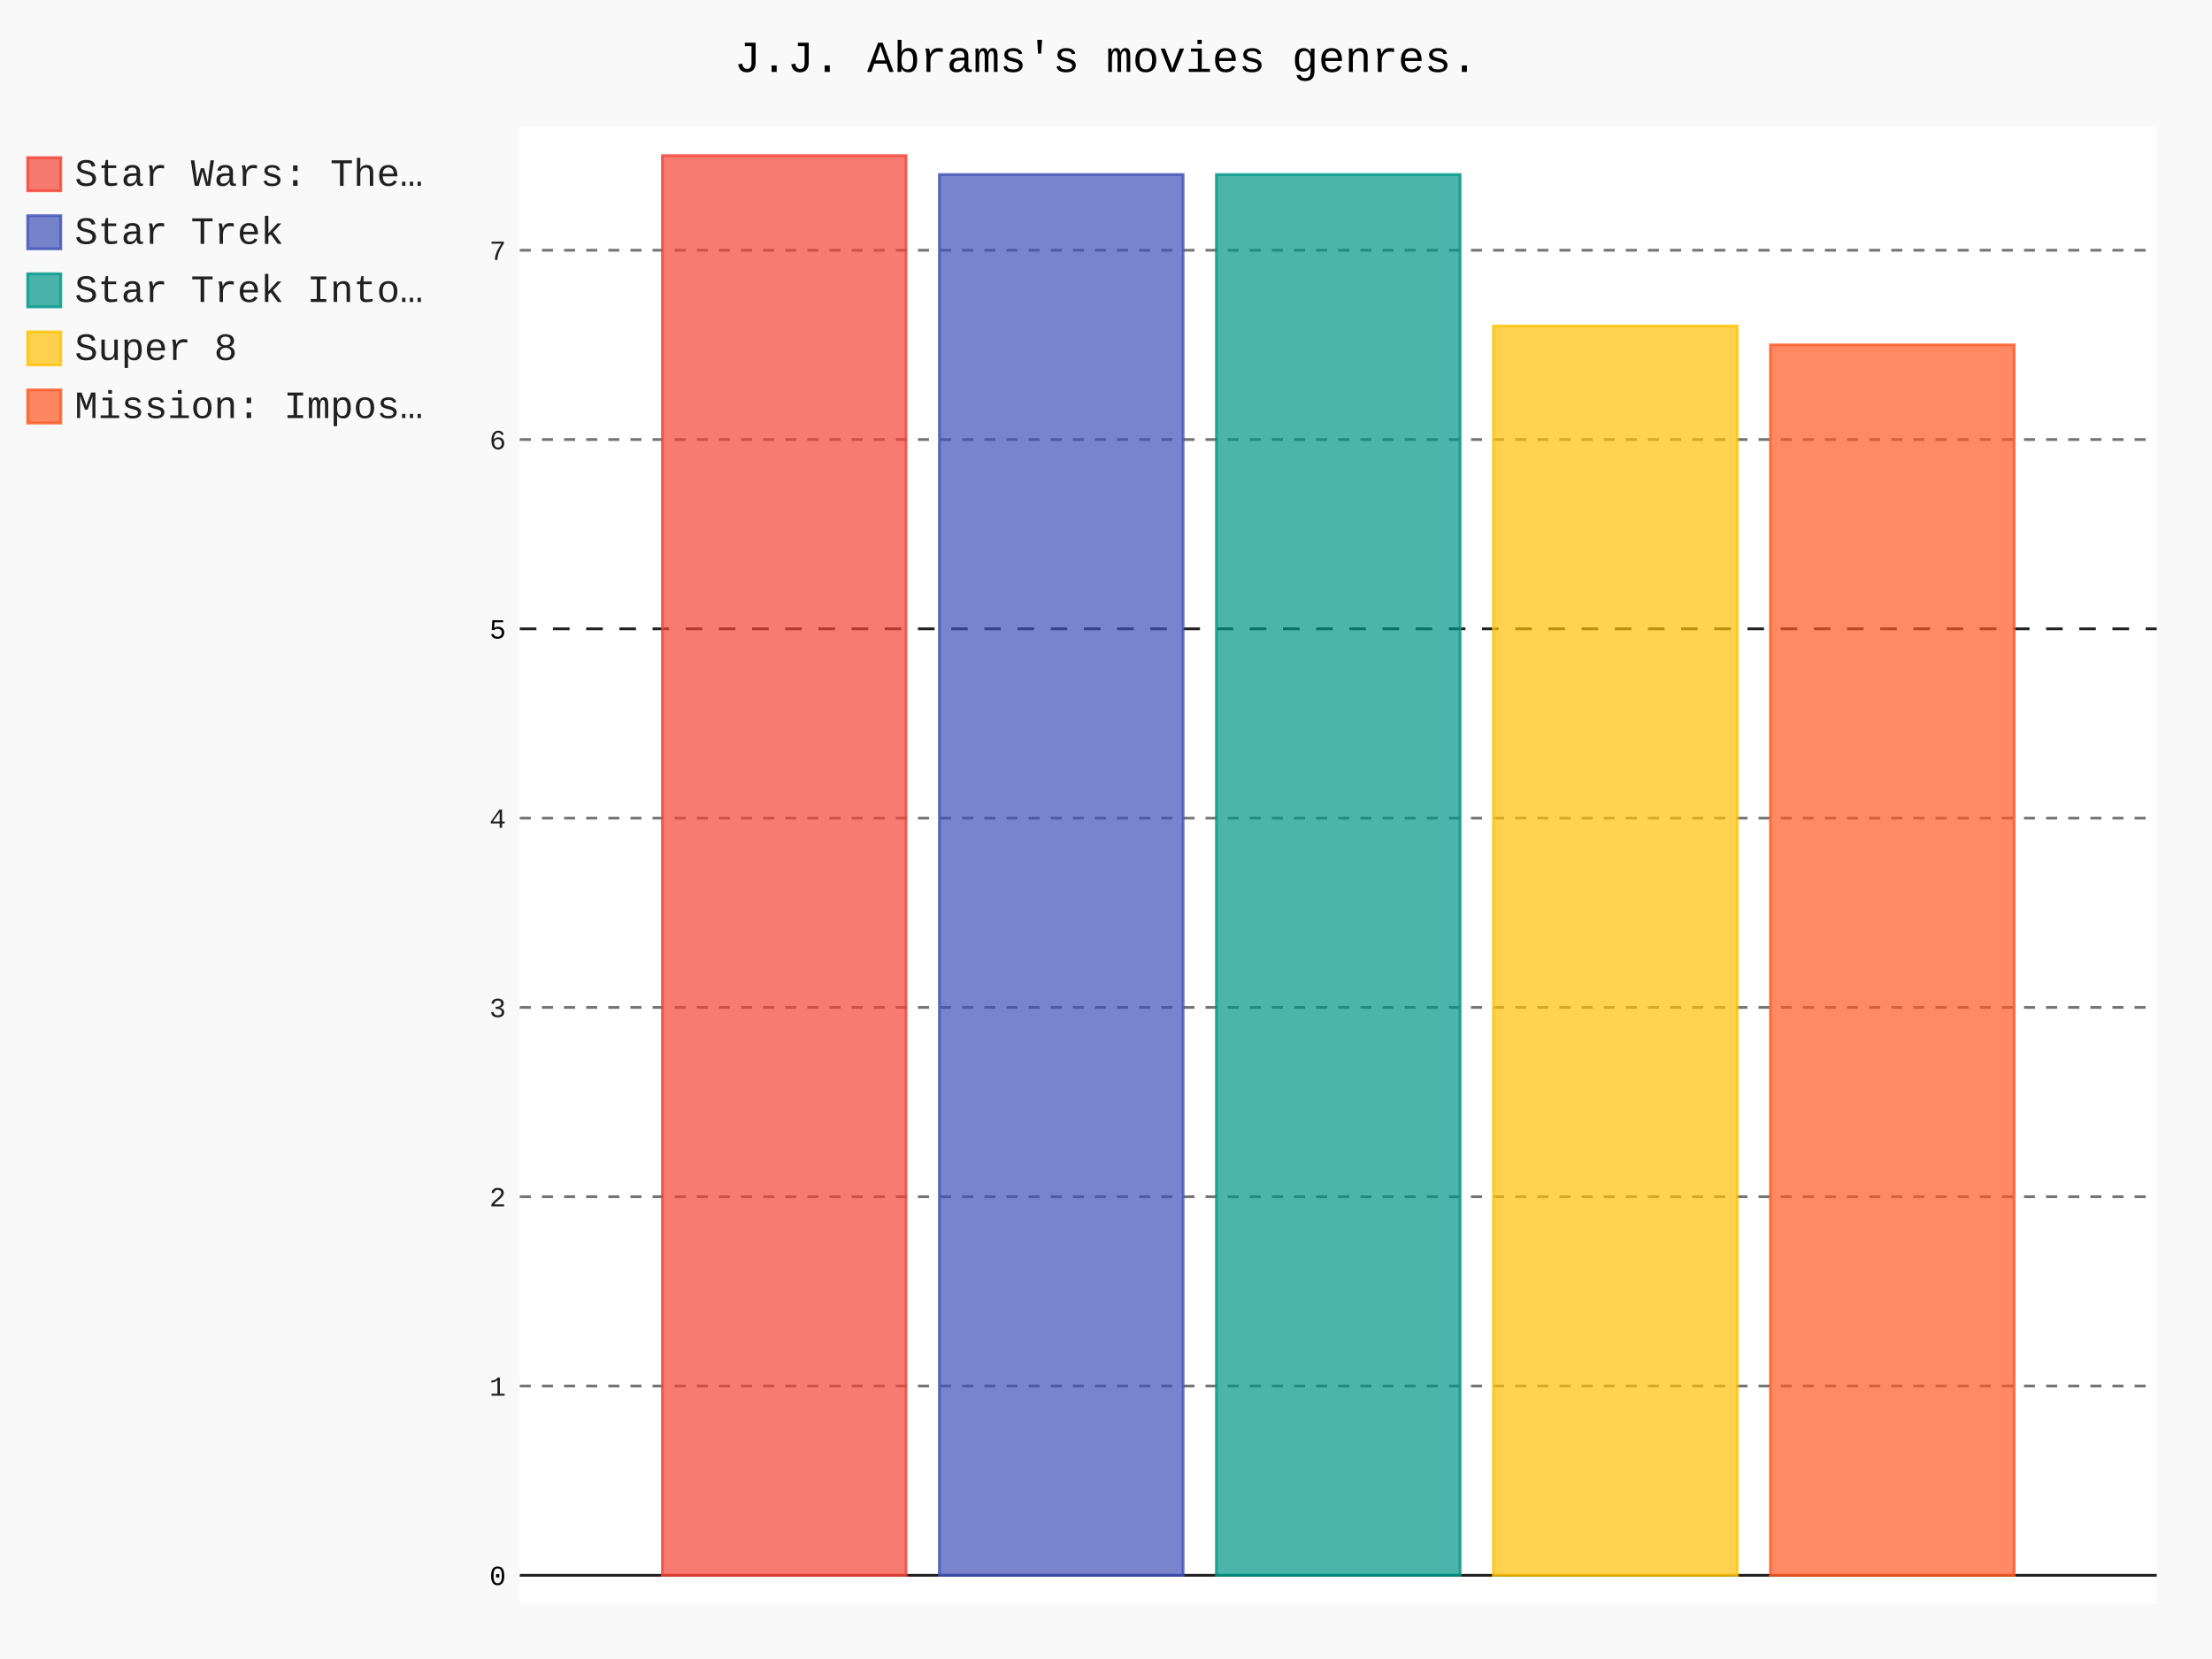
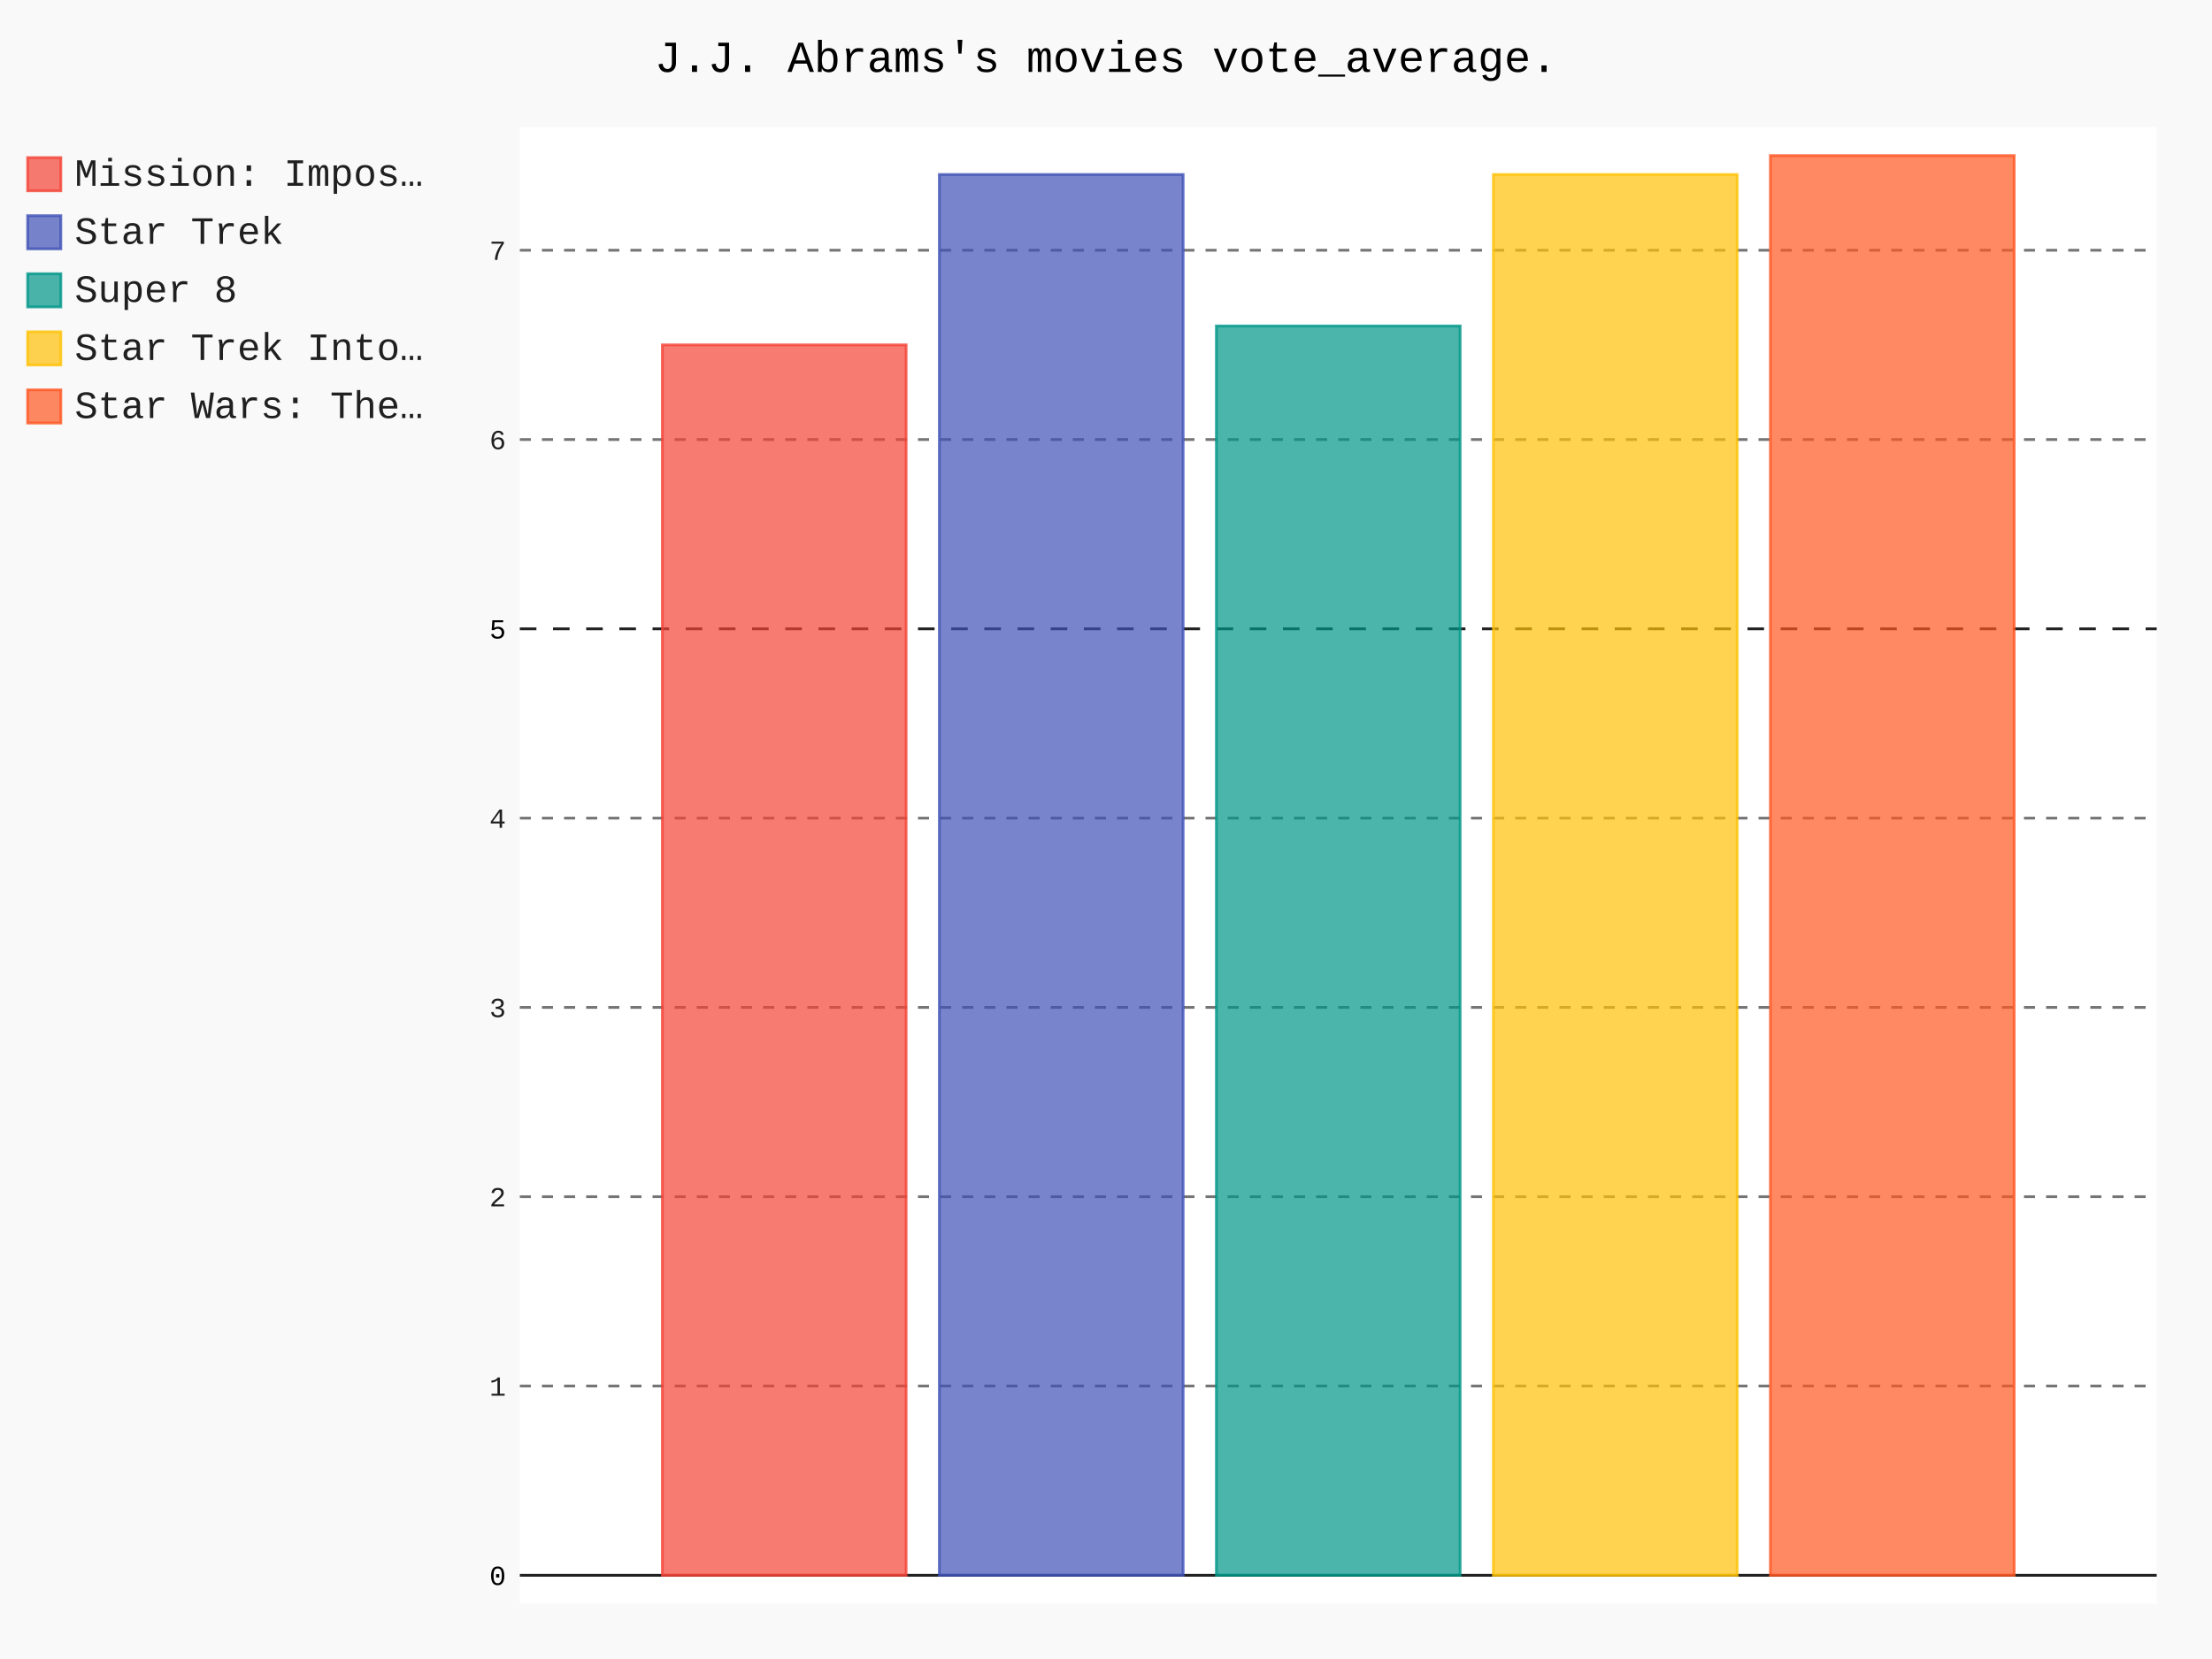
- <svg xmlns="http://www.w3.org/2000/svg" class="pygal-chart" id="chart-8c54ea8e-5c64-4be7-920a-2698d59464a0" viewBox="0 0 800 600">
+ <svg xmlns="http://www.w3.org/2000/svg" class="pygal-chart" id="chart-4c8f29dd-be0a-4379-987b-e34ede613b07" viewBox="0 0 800 600">
  <defs>
-     <style type="text/css">#chart-8c54ea8e-5c64-4be7-920a-2698d59464a0{-webkit-user-select:none;-webkit-font-smoothing:antialiased;font-family:Consolas,"Liberation Mono",Menlo,Courier,monospace}#chart-8c54ea8e-5c64-4be7-920a-2698d59464a0 .title{font-family:Consolas,"Liberation Mono",Menlo,Courier,monospace;font-size:16px}#chart-8c54ea8e-5c64-4be7-920a-2698d59464a0 .legends .legend text{font-family:Consolas,"Liberation Mono",Menlo,Courier,monospace;font-size:14px}#chart-8c54ea8e-5c64-4be7-920a-2698d59464a0 .axis text{font-family:Consolas,"Liberation Mono",Menlo,Courier,monospace;font-size:10px}#chart-8c54ea8e-5c64-4be7-920a-2698d59464a0 .axis text.major{font-family:Consolas,"Liberation Mono",Menlo,Courier,monospace;font-size:10px}#chart-8c54ea8e-5c64-4be7-920a-2698d59464a0 .text-overlay text.value{font-family:Consolas,"Liberation Mono",Menlo,Courier,monospace;font-size:16px}#chart-8c54ea8e-5c64-4be7-920a-2698d59464a0 .text-overlay text.label{font-family:Consolas,"Liberation Mono",Menlo,Courier,monospace;font-size:10px}#chart-8c54ea8e-5c64-4be7-920a-2698d59464a0 .tooltip{font-family:Consolas,"Liberation Mono",Menlo,Courier,monospace;font-size:14px}#chart-8c54ea8e-5c64-4be7-920a-2698d59464a0 text.no_data{font-family:Consolas,"Liberation Mono",Menlo,Courier,monospace;font-size:64px}
- #chart-8c54ea8e-5c64-4be7-920a-2698d59464a0{background-color:rgba(249,249,249,1)}#chart-8c54ea8e-5c64-4be7-920a-2698d59464a0 path,#chart-8c54ea8e-5c64-4be7-920a-2698d59464a0 line,#chart-8c54ea8e-5c64-4be7-920a-2698d59464a0 rect,#chart-8c54ea8e-5c64-4be7-920a-2698d59464a0 circle{-webkit-transition:150ms;-moz-transition:150ms;transition:150ms}#chart-8c54ea8e-5c64-4be7-920a-2698d59464a0 .graph &gt; .background{fill:rgba(249,249,249,1)}#chart-8c54ea8e-5c64-4be7-920a-2698d59464a0 .plot &gt; .background{fill:rgba(255,255,255,1)}#chart-8c54ea8e-5c64-4be7-920a-2698d59464a0 .graph{fill:rgba(0,0,0,.87)}#chart-8c54ea8e-5c64-4be7-920a-2698d59464a0 text.no_data{fill:rgba(0,0,0,1)}#chart-8c54ea8e-5c64-4be7-920a-2698d59464a0 .title{fill:rgba(0,0,0,1)}#chart-8c54ea8e-5c64-4be7-920a-2698d59464a0 .legends .legend text{fill:rgba(0,0,0,.87)}#chart-8c54ea8e-5c64-4be7-920a-2698d59464a0 .legends .legend:hover text{fill:rgba(0,0,0,1)}#chart-8c54ea8e-5c64-4be7-920a-2698d59464a0 .axis .line{stroke:rgba(0,0,0,1)}#chart-8c54ea8e-5c64-4be7-920a-2698d59464a0 .axis .guide.line{stroke:rgba(0,0,0,.54)}#chart-8c54ea8e-5c64-4be7-920a-2698d59464a0 .axis .major.line{stroke:rgba(0,0,0,.87)}#chart-8c54ea8e-5c64-4be7-920a-2698d59464a0 .axis text.major{fill:rgba(0,0,0,1)}#chart-8c54ea8e-5c64-4be7-920a-2698d59464a0 .axis.y .guides:hover .guide.line,#chart-8c54ea8e-5c64-4be7-920a-2698d59464a0 .line-graph .axis.x .guides:hover .guide.line,#chart-8c54ea8e-5c64-4be7-920a-2698d59464a0 .stackedline-graph .axis.x .guides:hover .guide.line,#chart-8c54ea8e-5c64-4be7-920a-2698d59464a0 .xy-graph .axis.x .guides:hover .guide.line{stroke:rgba(0,0,0,1)}#chart-8c54ea8e-5c64-4be7-920a-2698d59464a0 .axis .guides:hover text{fill:rgba(0,0,0,1)}#chart-8c54ea8e-5c64-4be7-920a-2698d59464a0 .reactive{fill-opacity:.7;stroke-opacity:.8}#chart-8c54ea8e-5c64-4be7-920a-2698d59464a0 .ci{stroke:rgba(0,0,0,.87)}#chart-8c54ea8e-5c64-4be7-920a-2698d59464a0 .reactive.active,#chart-8c54ea8e-5c64-4be7-920a-2698d59464a0 .active .reactive{fill-opacity:.8;stroke-opacity:.9;stroke-width:4}#chart-8c54ea8e-5c64-4be7-920a-2698d59464a0 .ci .reactive.active{stroke-width:1.5}#chart-8c54ea8e-5c64-4be7-920a-2698d59464a0 .series text{fill:rgba(0,0,0,1)}#chart-8c54ea8e-5c64-4be7-920a-2698d59464a0 .tooltip rect{fill:rgba(255,255,255,1);stroke:rgba(0,0,0,1);-webkit-transition:opacity 150ms;-moz-transition:opacity 150ms;transition:opacity 150ms}#chart-8c54ea8e-5c64-4be7-920a-2698d59464a0 .tooltip .label{fill:rgba(0,0,0,.87)}#chart-8c54ea8e-5c64-4be7-920a-2698d59464a0 .tooltip .label{fill:rgba(0,0,0,.87)}#chart-8c54ea8e-5c64-4be7-920a-2698d59464a0 .tooltip .legend{font-size:.8em;fill:rgba(0,0,0,.54)}#chart-8c54ea8e-5c64-4be7-920a-2698d59464a0 .tooltip .x_label{font-size:.6em;fill:rgba(0,0,0,1)}#chart-8c54ea8e-5c64-4be7-920a-2698d59464a0 .tooltip .xlink{font-size:.5em;text-decoration:underline}#chart-8c54ea8e-5c64-4be7-920a-2698d59464a0 .tooltip .value{font-size:1.5em}#chart-8c54ea8e-5c64-4be7-920a-2698d59464a0 .bound{font-size:.5em}#chart-8c54ea8e-5c64-4be7-920a-2698d59464a0 .max-value{font-size:.75em;fill:rgba(0,0,0,.54)}#chart-8c54ea8e-5c64-4be7-920a-2698d59464a0 .map-element{fill:rgba(255,255,255,1);stroke:rgba(0,0,0,.54) !important}#chart-8c54ea8e-5c64-4be7-920a-2698d59464a0 .map-element .reactive{fill-opacity:inherit;stroke-opacity:inherit}#chart-8c54ea8e-5c64-4be7-920a-2698d59464a0 .color-0,#chart-8c54ea8e-5c64-4be7-920a-2698d59464a0 .color-0 a:visited{stroke:#F44336;fill:#F44336}#chart-8c54ea8e-5c64-4be7-920a-2698d59464a0 .color-1,#chart-8c54ea8e-5c64-4be7-920a-2698d59464a0 .color-1 a:visited{stroke:#3F51B5;fill:#3F51B5}#chart-8c54ea8e-5c64-4be7-920a-2698d59464a0 .color-2,#chart-8c54ea8e-5c64-4be7-920a-2698d59464a0 .color-2 a:visited{stroke:#009688;fill:#009688}#chart-8c54ea8e-5c64-4be7-920a-2698d59464a0 .color-3,#chart-8c54ea8e-5c64-4be7-920a-2698d59464a0 .color-3 a:visited{stroke:#FFC107;fill:#FFC107}#chart-8c54ea8e-5c64-4be7-920a-2698d59464a0 .color-4,#chart-8c54ea8e-5c64-4be7-920a-2698d59464a0 .color-4 a:visited{stroke:#FF5722;fill:#FF5722}#chart-8c54ea8e-5c64-4be7-920a-2698d59464a0 .text-overlay .color-0 text{fill:black}#chart-8c54ea8e-5c64-4be7-920a-2698d59464a0 .text-overlay .color-1 text{fill:black}#chart-8c54ea8e-5c64-4be7-920a-2698d59464a0 .text-overlay .color-2 text{fill:black}#chart-8c54ea8e-5c64-4be7-920a-2698d59464a0 .text-overlay .color-3 text{fill:black}#chart-8c54ea8e-5c64-4be7-920a-2698d59464a0 .text-overlay .color-4 text{fill:black}
- #chart-8c54ea8e-5c64-4be7-920a-2698d59464a0 text.no_data{text-anchor:middle}#chart-8c54ea8e-5c64-4be7-920a-2698d59464a0 .guide.line{fill:none}#chart-8c54ea8e-5c64-4be7-920a-2698d59464a0 .centered{text-anchor:middle}#chart-8c54ea8e-5c64-4be7-920a-2698d59464a0 .title{text-anchor:middle}#chart-8c54ea8e-5c64-4be7-920a-2698d59464a0 .legends .legend text{fill-opacity:1}#chart-8c54ea8e-5c64-4be7-920a-2698d59464a0 .axis.x text{text-anchor:middle}#chart-8c54ea8e-5c64-4be7-920a-2698d59464a0 .axis.x:not(.web) text[transform]{text-anchor:start}#chart-8c54ea8e-5c64-4be7-920a-2698d59464a0 .axis.x:not(.web) text[transform].backwards{text-anchor:end}#chart-8c54ea8e-5c64-4be7-920a-2698d59464a0 .axis.y text{text-anchor:end}#chart-8c54ea8e-5c64-4be7-920a-2698d59464a0 .axis.y text[transform].backwards{text-anchor:start}#chart-8c54ea8e-5c64-4be7-920a-2698d59464a0 .axis.y2 text{text-anchor:start}#chart-8c54ea8e-5c64-4be7-920a-2698d59464a0 .axis.y2 text[transform].backwards{text-anchor:end}#chart-8c54ea8e-5c64-4be7-920a-2698d59464a0 .axis .guide.line{stroke-dasharray:4,4}#chart-8c54ea8e-5c64-4be7-920a-2698d59464a0 .axis .major.guide.line{stroke-dasharray:6,6}#chart-8c54ea8e-5c64-4be7-920a-2698d59464a0 .horizontal .axis.y .guide.line,#chart-8c54ea8e-5c64-4be7-920a-2698d59464a0 .horizontal .axis.y2 .guide.line,#chart-8c54ea8e-5c64-4be7-920a-2698d59464a0 .vertical .axis.x .guide.line{opacity:0}#chart-8c54ea8e-5c64-4be7-920a-2698d59464a0 .horizontal .axis.always_show .guide.line,#chart-8c54ea8e-5c64-4be7-920a-2698d59464a0 .vertical .axis.always_show .guide.line{opacity:1 !important}#chart-8c54ea8e-5c64-4be7-920a-2698d59464a0 .axis.y .guides:hover .guide.line,#chart-8c54ea8e-5c64-4be7-920a-2698d59464a0 .axis.y2 .guides:hover .guide.line,#chart-8c54ea8e-5c64-4be7-920a-2698d59464a0 .axis.x .guides:hover .guide.line{opacity:1}#chart-8c54ea8e-5c64-4be7-920a-2698d59464a0 .axis .guides:hover text{opacity:1}#chart-8c54ea8e-5c64-4be7-920a-2698d59464a0 .nofill{fill:none}#chart-8c54ea8e-5c64-4be7-920a-2698d59464a0 .subtle-fill{fill-opacity:.2}#chart-8c54ea8e-5c64-4be7-920a-2698d59464a0 .dot{stroke-width:1px;fill-opacity:1}#chart-8c54ea8e-5c64-4be7-920a-2698d59464a0 .dot.active{stroke-width:5px}#chart-8c54ea8e-5c64-4be7-920a-2698d59464a0 .dot.negative{fill:transparent}#chart-8c54ea8e-5c64-4be7-920a-2698d59464a0 text,#chart-8c54ea8e-5c64-4be7-920a-2698d59464a0 tspan{stroke:none !important}#chart-8c54ea8e-5c64-4be7-920a-2698d59464a0 .series text.active{opacity:1}#chart-8c54ea8e-5c64-4be7-920a-2698d59464a0 .tooltip rect{fill-opacity:.95;stroke-width:.5}#chart-8c54ea8e-5c64-4be7-920a-2698d59464a0 .tooltip text{fill-opacity:1}#chart-8c54ea8e-5c64-4be7-920a-2698d59464a0 .showable{visibility:hidden}#chart-8c54ea8e-5c64-4be7-920a-2698d59464a0 .showable.shown{visibility:visible}#chart-8c54ea8e-5c64-4be7-920a-2698d59464a0 .gauge-background{fill:rgba(229,229,229,1);stroke:none}#chart-8c54ea8e-5c64-4be7-920a-2698d59464a0 .bg-lines{stroke:rgba(249,249,249,1);stroke-width:2px}</style>
+     <style type="text/css">#chart-4c8f29dd-be0a-4379-987b-e34ede613b07{-webkit-user-select:none;-webkit-font-smoothing:antialiased;font-family:Consolas,"Liberation Mono",Menlo,Courier,monospace}#chart-4c8f29dd-be0a-4379-987b-e34ede613b07 .title{font-family:Consolas,"Liberation Mono",Menlo,Courier,monospace;font-size:16px}#chart-4c8f29dd-be0a-4379-987b-e34ede613b07 .legends .legend text{font-family:Consolas,"Liberation Mono",Menlo,Courier,monospace;font-size:14px}#chart-4c8f29dd-be0a-4379-987b-e34ede613b07 .axis text{font-family:Consolas,"Liberation Mono",Menlo,Courier,monospace;font-size:10px}#chart-4c8f29dd-be0a-4379-987b-e34ede613b07 .axis text.major{font-family:Consolas,"Liberation Mono",Menlo,Courier,monospace;font-size:10px}#chart-4c8f29dd-be0a-4379-987b-e34ede613b07 .text-overlay text.value{font-family:Consolas,"Liberation Mono",Menlo,Courier,monospace;font-size:16px}#chart-4c8f29dd-be0a-4379-987b-e34ede613b07 .text-overlay text.label{font-family:Consolas,"Liberation Mono",Menlo,Courier,monospace;font-size:10px}#chart-4c8f29dd-be0a-4379-987b-e34ede613b07 .tooltip{font-family:Consolas,"Liberation Mono",Menlo,Courier,monospace;font-size:14px}#chart-4c8f29dd-be0a-4379-987b-e34ede613b07 text.no_data{font-family:Consolas,"Liberation Mono",Menlo,Courier,monospace;font-size:64px}
+ #chart-4c8f29dd-be0a-4379-987b-e34ede613b07{background-color:rgba(249,249,249,1)}#chart-4c8f29dd-be0a-4379-987b-e34ede613b07 path,#chart-4c8f29dd-be0a-4379-987b-e34ede613b07 line,#chart-4c8f29dd-be0a-4379-987b-e34ede613b07 rect,#chart-4c8f29dd-be0a-4379-987b-e34ede613b07 circle{-webkit-transition:150ms;-moz-transition:150ms;transition:150ms}#chart-4c8f29dd-be0a-4379-987b-e34ede613b07 .graph &gt; .background{fill:rgba(249,249,249,1)}#chart-4c8f29dd-be0a-4379-987b-e34ede613b07 .plot &gt; .background{fill:rgba(255,255,255,1)}#chart-4c8f29dd-be0a-4379-987b-e34ede613b07 .graph{fill:rgba(0,0,0,.87)}#chart-4c8f29dd-be0a-4379-987b-e34ede613b07 text.no_data{fill:rgba(0,0,0,1)}#chart-4c8f29dd-be0a-4379-987b-e34ede613b07 .title{fill:rgba(0,0,0,1)}#chart-4c8f29dd-be0a-4379-987b-e34ede613b07 .legends .legend text{fill:rgba(0,0,0,.87)}#chart-4c8f29dd-be0a-4379-987b-e34ede613b07 .legends .legend:hover text{fill:rgba(0,0,0,1)}#chart-4c8f29dd-be0a-4379-987b-e34ede613b07 .axis .line{stroke:rgba(0,0,0,1)}#chart-4c8f29dd-be0a-4379-987b-e34ede613b07 .axis .guide.line{stroke:rgba(0,0,0,.54)}#chart-4c8f29dd-be0a-4379-987b-e34ede613b07 .axis .major.line{stroke:rgba(0,0,0,.87)}#chart-4c8f29dd-be0a-4379-987b-e34ede613b07 .axis text.major{fill:rgba(0,0,0,1)}#chart-4c8f29dd-be0a-4379-987b-e34ede613b07 .axis.y .guides:hover .guide.line,#chart-4c8f29dd-be0a-4379-987b-e34ede613b07 .line-graph .axis.x .guides:hover .guide.line,#chart-4c8f29dd-be0a-4379-987b-e34ede613b07 .stackedline-graph .axis.x .guides:hover .guide.line,#chart-4c8f29dd-be0a-4379-987b-e34ede613b07 .xy-graph .axis.x .guides:hover .guide.line{stroke:rgba(0,0,0,1)}#chart-4c8f29dd-be0a-4379-987b-e34ede613b07 .axis .guides:hover text{fill:rgba(0,0,0,1)}#chart-4c8f29dd-be0a-4379-987b-e34ede613b07 .reactive{fill-opacity:.7;stroke-opacity:.8}#chart-4c8f29dd-be0a-4379-987b-e34ede613b07 .ci{stroke:rgba(0,0,0,.87)}#chart-4c8f29dd-be0a-4379-987b-e34ede613b07 .reactive.active,#chart-4c8f29dd-be0a-4379-987b-e34ede613b07 .active .reactive{fill-opacity:.8;stroke-opacity:.9;stroke-width:4}#chart-4c8f29dd-be0a-4379-987b-e34ede613b07 .ci .reactive.active{stroke-width:1.5}#chart-4c8f29dd-be0a-4379-987b-e34ede613b07 .series text{fill:rgba(0,0,0,1)}#chart-4c8f29dd-be0a-4379-987b-e34ede613b07 .tooltip rect{fill:rgba(255,255,255,1);stroke:rgba(0,0,0,1);-webkit-transition:opacity 150ms;-moz-transition:opacity 150ms;transition:opacity 150ms}#chart-4c8f29dd-be0a-4379-987b-e34ede613b07 .tooltip .label{fill:rgba(0,0,0,.87)}#chart-4c8f29dd-be0a-4379-987b-e34ede613b07 .tooltip .label{fill:rgba(0,0,0,.87)}#chart-4c8f29dd-be0a-4379-987b-e34ede613b07 .tooltip .legend{font-size:.8em;fill:rgba(0,0,0,.54)}#chart-4c8f29dd-be0a-4379-987b-e34ede613b07 .tooltip .x_label{font-size:.6em;fill:rgba(0,0,0,1)}#chart-4c8f29dd-be0a-4379-987b-e34ede613b07 .tooltip .xlink{font-size:.5em;text-decoration:underline}#chart-4c8f29dd-be0a-4379-987b-e34ede613b07 .tooltip .value{font-size:1.5em}#chart-4c8f29dd-be0a-4379-987b-e34ede613b07 .bound{font-size:.5em}#chart-4c8f29dd-be0a-4379-987b-e34ede613b07 .max-value{font-size:.75em;fill:rgba(0,0,0,.54)}#chart-4c8f29dd-be0a-4379-987b-e34ede613b07 .map-element{fill:rgba(255,255,255,1);stroke:rgba(0,0,0,.54) !important}#chart-4c8f29dd-be0a-4379-987b-e34ede613b07 .map-element .reactive{fill-opacity:inherit;stroke-opacity:inherit}#chart-4c8f29dd-be0a-4379-987b-e34ede613b07 .color-0,#chart-4c8f29dd-be0a-4379-987b-e34ede613b07 .color-0 a:visited{stroke:#F44336;fill:#F44336}#chart-4c8f29dd-be0a-4379-987b-e34ede613b07 .color-1,#chart-4c8f29dd-be0a-4379-987b-e34ede613b07 .color-1 a:visited{stroke:#3F51B5;fill:#3F51B5}#chart-4c8f29dd-be0a-4379-987b-e34ede613b07 .color-2,#chart-4c8f29dd-be0a-4379-987b-e34ede613b07 .color-2 a:visited{stroke:#009688;fill:#009688}#chart-4c8f29dd-be0a-4379-987b-e34ede613b07 .color-3,#chart-4c8f29dd-be0a-4379-987b-e34ede613b07 .color-3 a:visited{stroke:#FFC107;fill:#FFC107}#chart-4c8f29dd-be0a-4379-987b-e34ede613b07 .color-4,#chart-4c8f29dd-be0a-4379-987b-e34ede613b07 .color-4 a:visited{stroke:#FF5722;fill:#FF5722}#chart-4c8f29dd-be0a-4379-987b-e34ede613b07 .text-overlay .color-0 text{fill:black}#chart-4c8f29dd-be0a-4379-987b-e34ede613b07 .text-overlay .color-1 text{fill:black}#chart-4c8f29dd-be0a-4379-987b-e34ede613b07 .text-overlay .color-2 text{fill:black}#chart-4c8f29dd-be0a-4379-987b-e34ede613b07 .text-overlay .color-3 text{fill:black}#chart-4c8f29dd-be0a-4379-987b-e34ede613b07 .text-overlay .color-4 text{fill:black}
+ #chart-4c8f29dd-be0a-4379-987b-e34ede613b07 text.no_data{text-anchor:middle}#chart-4c8f29dd-be0a-4379-987b-e34ede613b07 .guide.line{fill:none}#chart-4c8f29dd-be0a-4379-987b-e34ede613b07 .centered{text-anchor:middle}#chart-4c8f29dd-be0a-4379-987b-e34ede613b07 .title{text-anchor:middle}#chart-4c8f29dd-be0a-4379-987b-e34ede613b07 .legends .legend text{fill-opacity:1}#chart-4c8f29dd-be0a-4379-987b-e34ede613b07 .axis.x text{text-anchor:middle}#chart-4c8f29dd-be0a-4379-987b-e34ede613b07 .axis.x:not(.web) text[transform]{text-anchor:start}#chart-4c8f29dd-be0a-4379-987b-e34ede613b07 .axis.x:not(.web) text[transform].backwards{text-anchor:end}#chart-4c8f29dd-be0a-4379-987b-e34ede613b07 .axis.y text{text-anchor:end}#chart-4c8f29dd-be0a-4379-987b-e34ede613b07 .axis.y text[transform].backwards{text-anchor:start}#chart-4c8f29dd-be0a-4379-987b-e34ede613b07 .axis.y2 text{text-anchor:start}#chart-4c8f29dd-be0a-4379-987b-e34ede613b07 .axis.y2 text[transform].backwards{text-anchor:end}#chart-4c8f29dd-be0a-4379-987b-e34ede613b07 .axis .guide.line{stroke-dasharray:4,4}#chart-4c8f29dd-be0a-4379-987b-e34ede613b07 .axis .major.guide.line{stroke-dasharray:6,6}#chart-4c8f29dd-be0a-4379-987b-e34ede613b07 .horizontal .axis.y .guide.line,#chart-4c8f29dd-be0a-4379-987b-e34ede613b07 .horizontal .axis.y2 .guide.line,#chart-4c8f29dd-be0a-4379-987b-e34ede613b07 .vertical .axis.x .guide.line{opacity:0}#chart-4c8f29dd-be0a-4379-987b-e34ede613b07 .horizontal .axis.always_show .guide.line,#chart-4c8f29dd-be0a-4379-987b-e34ede613b07 .vertical .axis.always_show .guide.line{opacity:1 !important}#chart-4c8f29dd-be0a-4379-987b-e34ede613b07 .axis.y .guides:hover .guide.line,#chart-4c8f29dd-be0a-4379-987b-e34ede613b07 .axis.y2 .guides:hover .guide.line,#chart-4c8f29dd-be0a-4379-987b-e34ede613b07 .axis.x .guides:hover .guide.line{opacity:1}#chart-4c8f29dd-be0a-4379-987b-e34ede613b07 .axis .guides:hover text{opacity:1}#chart-4c8f29dd-be0a-4379-987b-e34ede613b07 .nofill{fill:none}#chart-4c8f29dd-be0a-4379-987b-e34ede613b07 .subtle-fill{fill-opacity:.2}#chart-4c8f29dd-be0a-4379-987b-e34ede613b07 .dot{stroke-width:1px;fill-opacity:1}#chart-4c8f29dd-be0a-4379-987b-e34ede613b07 .dot.active{stroke-width:5px}#chart-4c8f29dd-be0a-4379-987b-e34ede613b07 .dot.negative{fill:transparent}#chart-4c8f29dd-be0a-4379-987b-e34ede613b07 text,#chart-4c8f29dd-be0a-4379-987b-e34ede613b07 tspan{stroke:none !important}#chart-4c8f29dd-be0a-4379-987b-e34ede613b07 .series text.active{opacity:1}#chart-4c8f29dd-be0a-4379-987b-e34ede613b07 .tooltip rect{fill-opacity:.95;stroke-width:.5}#chart-4c8f29dd-be0a-4379-987b-e34ede613b07 .tooltip text{fill-opacity:1}#chart-4c8f29dd-be0a-4379-987b-e34ede613b07 .showable{visibility:hidden}#chart-4c8f29dd-be0a-4379-987b-e34ede613b07 .showable.shown{visibility:visible}#chart-4c8f29dd-be0a-4379-987b-e34ede613b07 .gauge-background{fill:rgba(229,229,229,1);stroke:none}#chart-4c8f29dd-be0a-4379-987b-e34ede613b07 .bg-lines{stroke:rgba(249,249,249,1);stroke-width:2px}</style>
  </defs>
  <g class="graph bar-graph vertical">
    <rect class="background" height="600" width="800" x="0" y="0" />
    <g class="plot" transform="translate(188, 46)">
      <rect class="background" height="534" width="592.0" x="0" y="0" />
      <g class="axis y always_show">
        <g class="guides">
          <path class="axis major line" d="M0 523.731 h592" />
          <text class="major" x="-5" y="527.231">0</text>
        </g>
        <g class="guides">
          <path class="guide line" d="M0 455.269 h592" />
          <text class="" x="-5" y="458.769">1</text>
        </g>
        <g class="guides">
          <path class="guide line" d="M0 386.808 h592" />
          <text class="" x="-5" y="390.308">2</text>
        </g>
        <g class="guides">
          <path class="guide line" d="M0 318.346 h592" />
          <text class="" x="-5" y="321.846">3</text>
        </g>
        <g class="guides">
          <path class="guide line" d="M0 249.885 h592" />
          <text class="" x="-5" y="253.385">4</text>
        </g>
        <g class="guides">
          <path class="major guide line" d="M0 181.423 h592" />
          <text class="major" x="-5" y="184.923">5</text>
        </g>
        <g class="guides">
          <path class="guide line" d="M0 112.962 h592" />
          <text class="" x="-5" y="116.462">6</text>
        </g>
        <g class="guides">
          <path class="guide line" d="M0 44.5 h592" />
          <text class="" x="-5" y="48.0">7</text>
        </g>
      </g>
      <g class="series serie-0 color-0">
        <g class="bars">
          <g class="bar">
-             <rect class="rect reactive tooltip-trigger" height="513.462" rx="0" ry="0" width="88.162" x="51.55" y="10.269" />
+             <rect class="rect reactive tooltip-trigger" height="445" rx="0" ry="0" width="88.162" x="51.55" y="78.731" />
          </g>
        </g>
      </g>
      <g class="series serie-1 color-1">
        <g class="bars">
          <g class="bar">
            <rect class="rect reactive tooltip-trigger" height="506.615" rx="0" ry="0" width="88.162" x="151.734" y="17.115" />
          </g>
        </g>
      </g>
      <g class="series serie-2 color-2">
        <g class="bars">
          <g class="bar">
-             <rect class="rect reactive tooltip-trigger" height="506.615" rx="0" ry="0" width="88.162" x="251.919" y="17.115" />
+             <rect class="rect reactive tooltip-trigger" height="451.846" rx="0" ry="0" width="88.162" x="251.919" y="71.885" />
          </g>
        </g>
      </g>
      <g class="series serie-3 color-3">
        <g class="bars">
          <g class="bar">
-             <rect class="rect reactive tooltip-trigger" height="451.846" rx="0" ry="0" width="88.162" x="352.103" y="71.885" />
+             <rect class="rect reactive tooltip-trigger" height="506.615" rx="0" ry="0" width="88.162" x="352.103" y="17.115" />
          </g>
        </g>
      </g>
      <g class="series serie-4 color-4">
        <g class="bars">
          <g class="bar">
-             <rect class="rect reactive tooltip-trigger" height="445" rx="0" ry="0" width="88.162" x="452.288" y="78.731" />
+             <rect class="rect reactive tooltip-trigger" height="513.462" rx="0" ry="0" width="88.162" x="452.288" y="10.269" />
          </g>
        </g>
      </g>
    </g>
    <g class="titles">
-       <text class="title plot_title" x="400.0" y="26">J.J. Abrams's movies genres.</text>
+       <text class="title plot_title" x="400.0" y="26">J.J. Abrams's movies vote_average.</text>
    </g>
    <g class="plot overlay" transform="translate(188, 46)">
      <g class="series serie-0 color-0" />
      <g class="series serie-1 color-1" />
      <g class="series serie-2 color-2" />
      <g class="series serie-3 color-3" />
      <g class="series serie-4 color-4" />
    </g>
    <g class="plot text-overlay" transform="translate(188, 46)">
      <g class="series serie-0 color-0" />
      <g class="series serie-1 color-1" />
      <g class="series serie-2 color-2" />
      <g class="series serie-3 color-3" />
      <g class="series serie-4 color-4" />
    </g>
    <g class="plot tooltip-overlay" transform="translate(188, 46)">
      <g class="tooltip" style="opacity: 0" transform="translate(0 0)">
        <rect class="tooltip-box" height="0" rx="0" ry="0" width="0" />
        <g class="text" />
      </g>
    </g>
    <g class="legends" transform="translate(10, 56)">
      <g class="legend reactive activate-serie" id="activate-serie-0">
        <rect class="color-0 reactive" height="12" width="12" x="0.0" y="1.0" />
-         <text x="17.0" y="11.2">Star Wars: The…</text>
+         <text x="17.0" y="11.2">Mission: Impos…</text>
      </g>
      <g class="legend reactive activate-serie" id="activate-serie-1">
        <rect class="color-1 reactive" height="12" width="12" x="0.0" y="22.0" />
        <text x="17.0" y="32.2">Star Trek</text>
      </g>
      <g class="legend reactive activate-serie" id="activate-serie-2">
        <rect class="color-2 reactive" height="12" width="12" x="0.0" y="43.0" />
-         <text x="17.0" y="53.2">Star Trek Into…</text>
+         <text x="17.0" y="53.2">Super 8</text>
      </g>
      <g class="legend reactive activate-serie" id="activate-serie-3">
        <rect class="color-3 reactive" height="12" width="12" x="0.0" y="64.0" />
-         <text x="17.0" y="74.2">Super 8</text>
+         <text x="17.0" y="74.2">Star Trek Into…</text>
      </g>
      <g class="legend reactive activate-serie" id="activate-serie-4">
        <rect class="color-4 reactive" height="12" width="12" x="0.0" y="85.0" />
-         <text x="17.0" y="95.2">Mission: Impos…</text>
+         <text x="17.0" y="95.2">Star Wars: The…</text>
      </g>
    </g>
    <g class="legends" transform="translate(790, 56)" />
  </g>
</svg>
